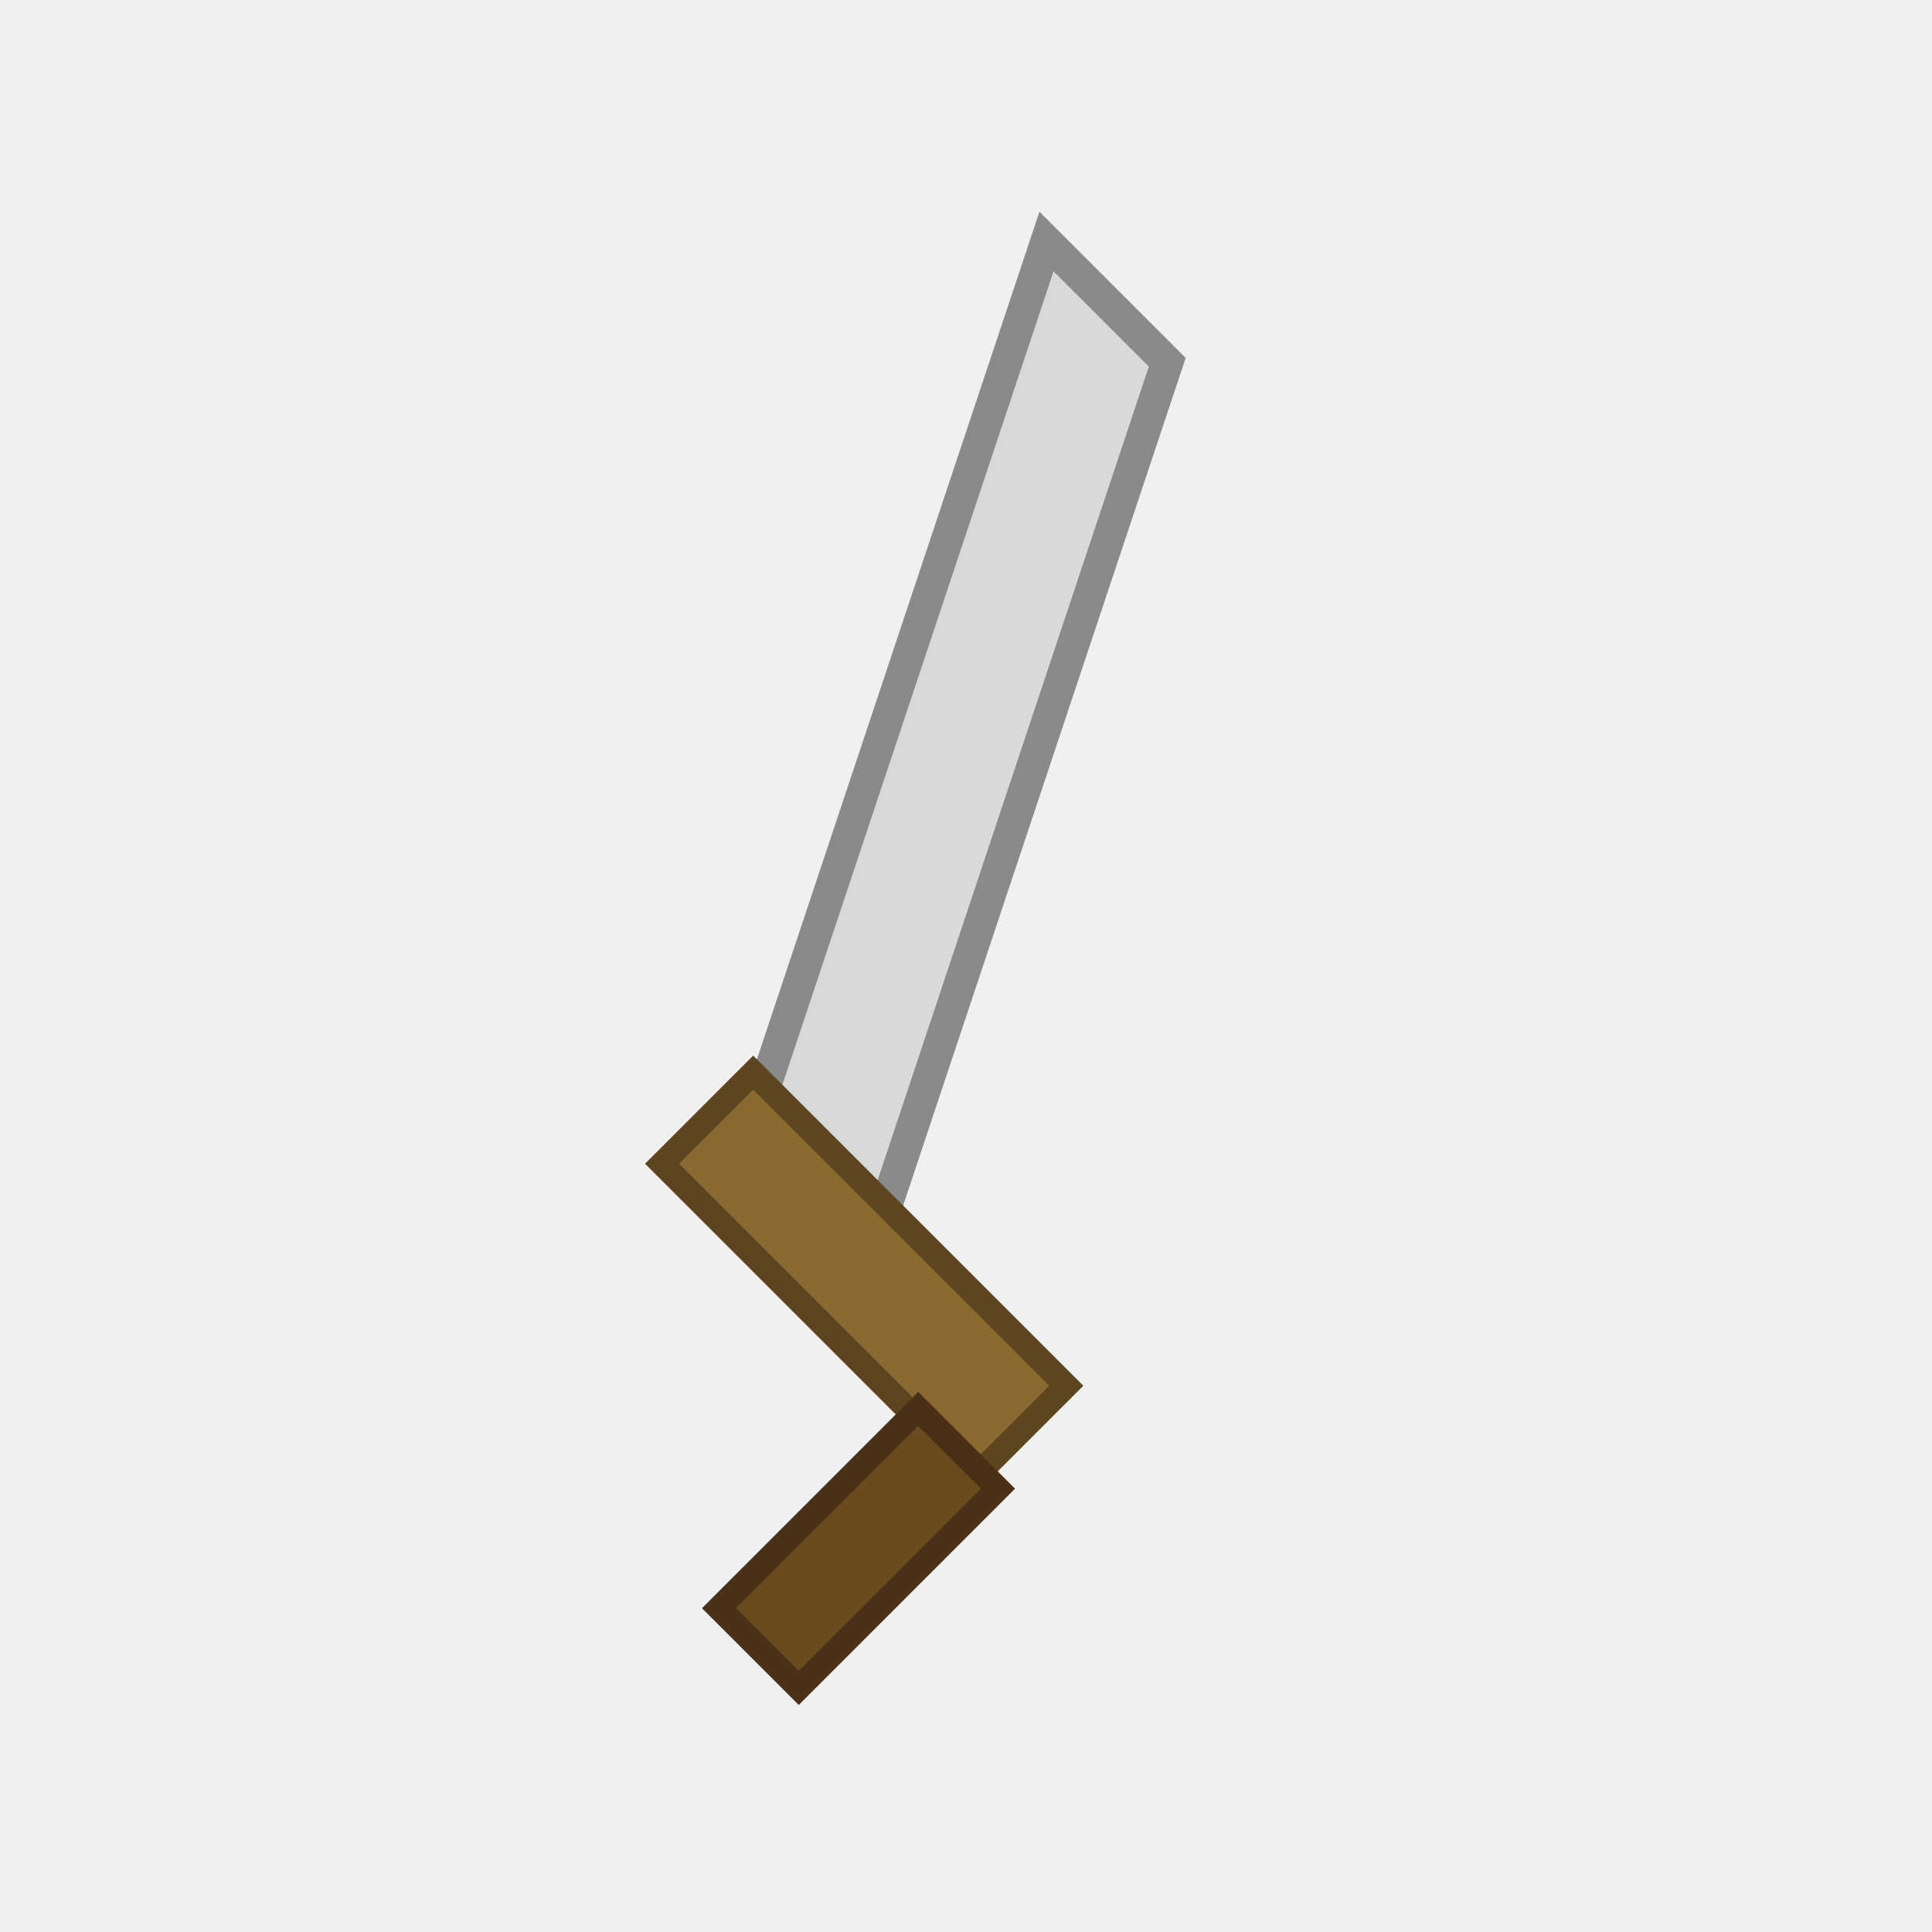
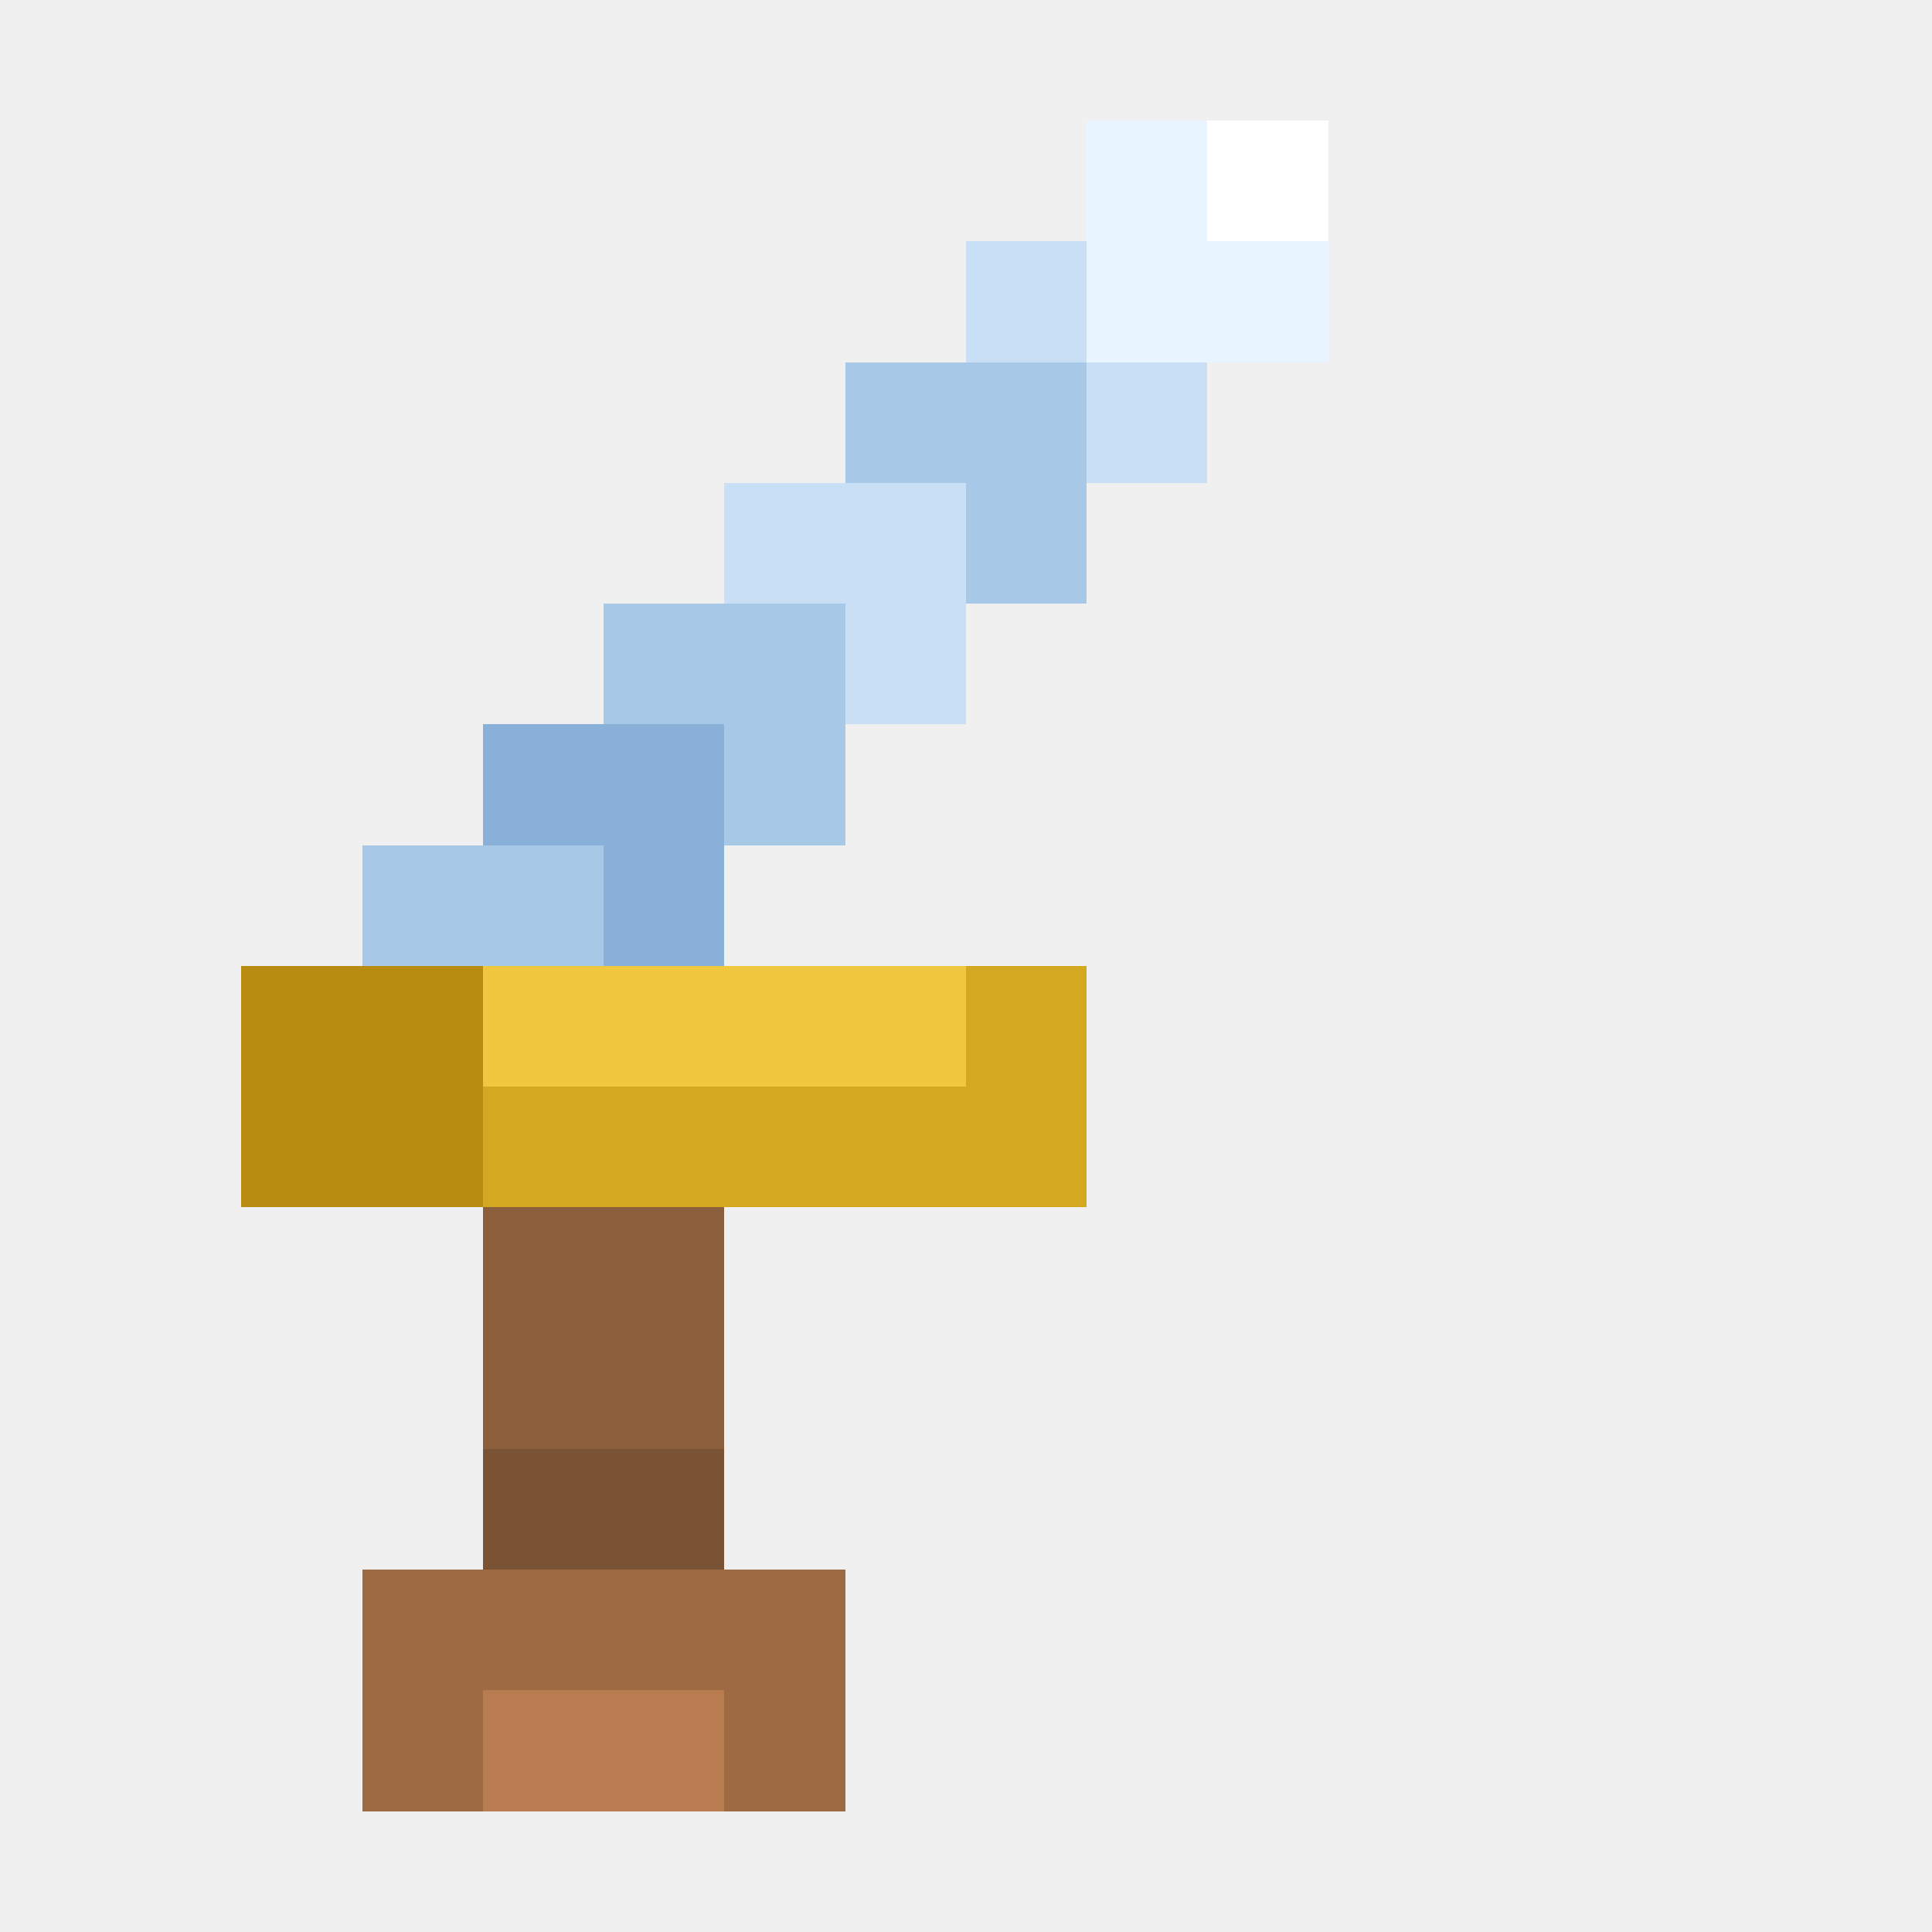
- <svg xmlns="http://www.w3.org/2000/svg" width="48" height="48" viewBox="0 0 240 240">
-   <polygon points="130,30 145,45 105,165 90,150" fill="#d9d9d9" stroke="#8a8a8a" stroke-width="4" />
-   <rect x="80" y="150" width="55" height="16" transform="rotate(45 107 158)" fill="#8a6a30" stroke="#5c4620" stroke-width="3" />
-   <rect x="100" y="175" width="14" height="35" transform="rotate(45 107 192)" fill="#6b4a20" stroke="#4a3016" stroke-width="3" />
+ <svg xmlns="http://www.w3.org/2000/svg" viewBox="0 0 32 32" width="32" height="32" shape-rendering="crispEdges">
+   <rect x="18" y="2" width="4" height="4" fill="#e8f4ff" />
+   <rect x="16" y="4" width="4" height="4" fill="#c8dff5" />
+   <rect x="14" y="6" width="4" height="4" fill="#a8c8e8" />
+   <rect x="12" y="8" width="4" height="4" fill="#c8dff5" />
+   <rect x="10" y="10" width="4" height="4" fill="#a8c8e8" />
+   <rect x="8" y="12" width="4" height="4" fill="#88b0d8" />
+   <rect x="6" y="14" width="4" height="4" fill="#a8c8e8" />
+   <rect x="20" y="2" width="2" height="2" fill="#ffffff" />
+   <rect x="18" y="4" width="2" height="2" fill="#e8f4ff" />
+   <rect x="6" y="16" width="12" height="4" fill="#d4a820" />
+   <rect x="4" y="16" width="4" height="4" fill="#b88c10" />
+   <rect x="8" y="16" width="8" height="2" fill="#f0c840" />
+   <rect x="8" y="20" width="4" height="4" fill="#8b5e3c" />
+   <rect x="8" y="24" width="4" height="4" fill="#7a5234" />
+   <rect x="6" y="26" width="8" height="4" fill="#9e6a42" />
+   <rect x="8" y="28" width="4" height="2" fill="#b87c50" />
</svg>
